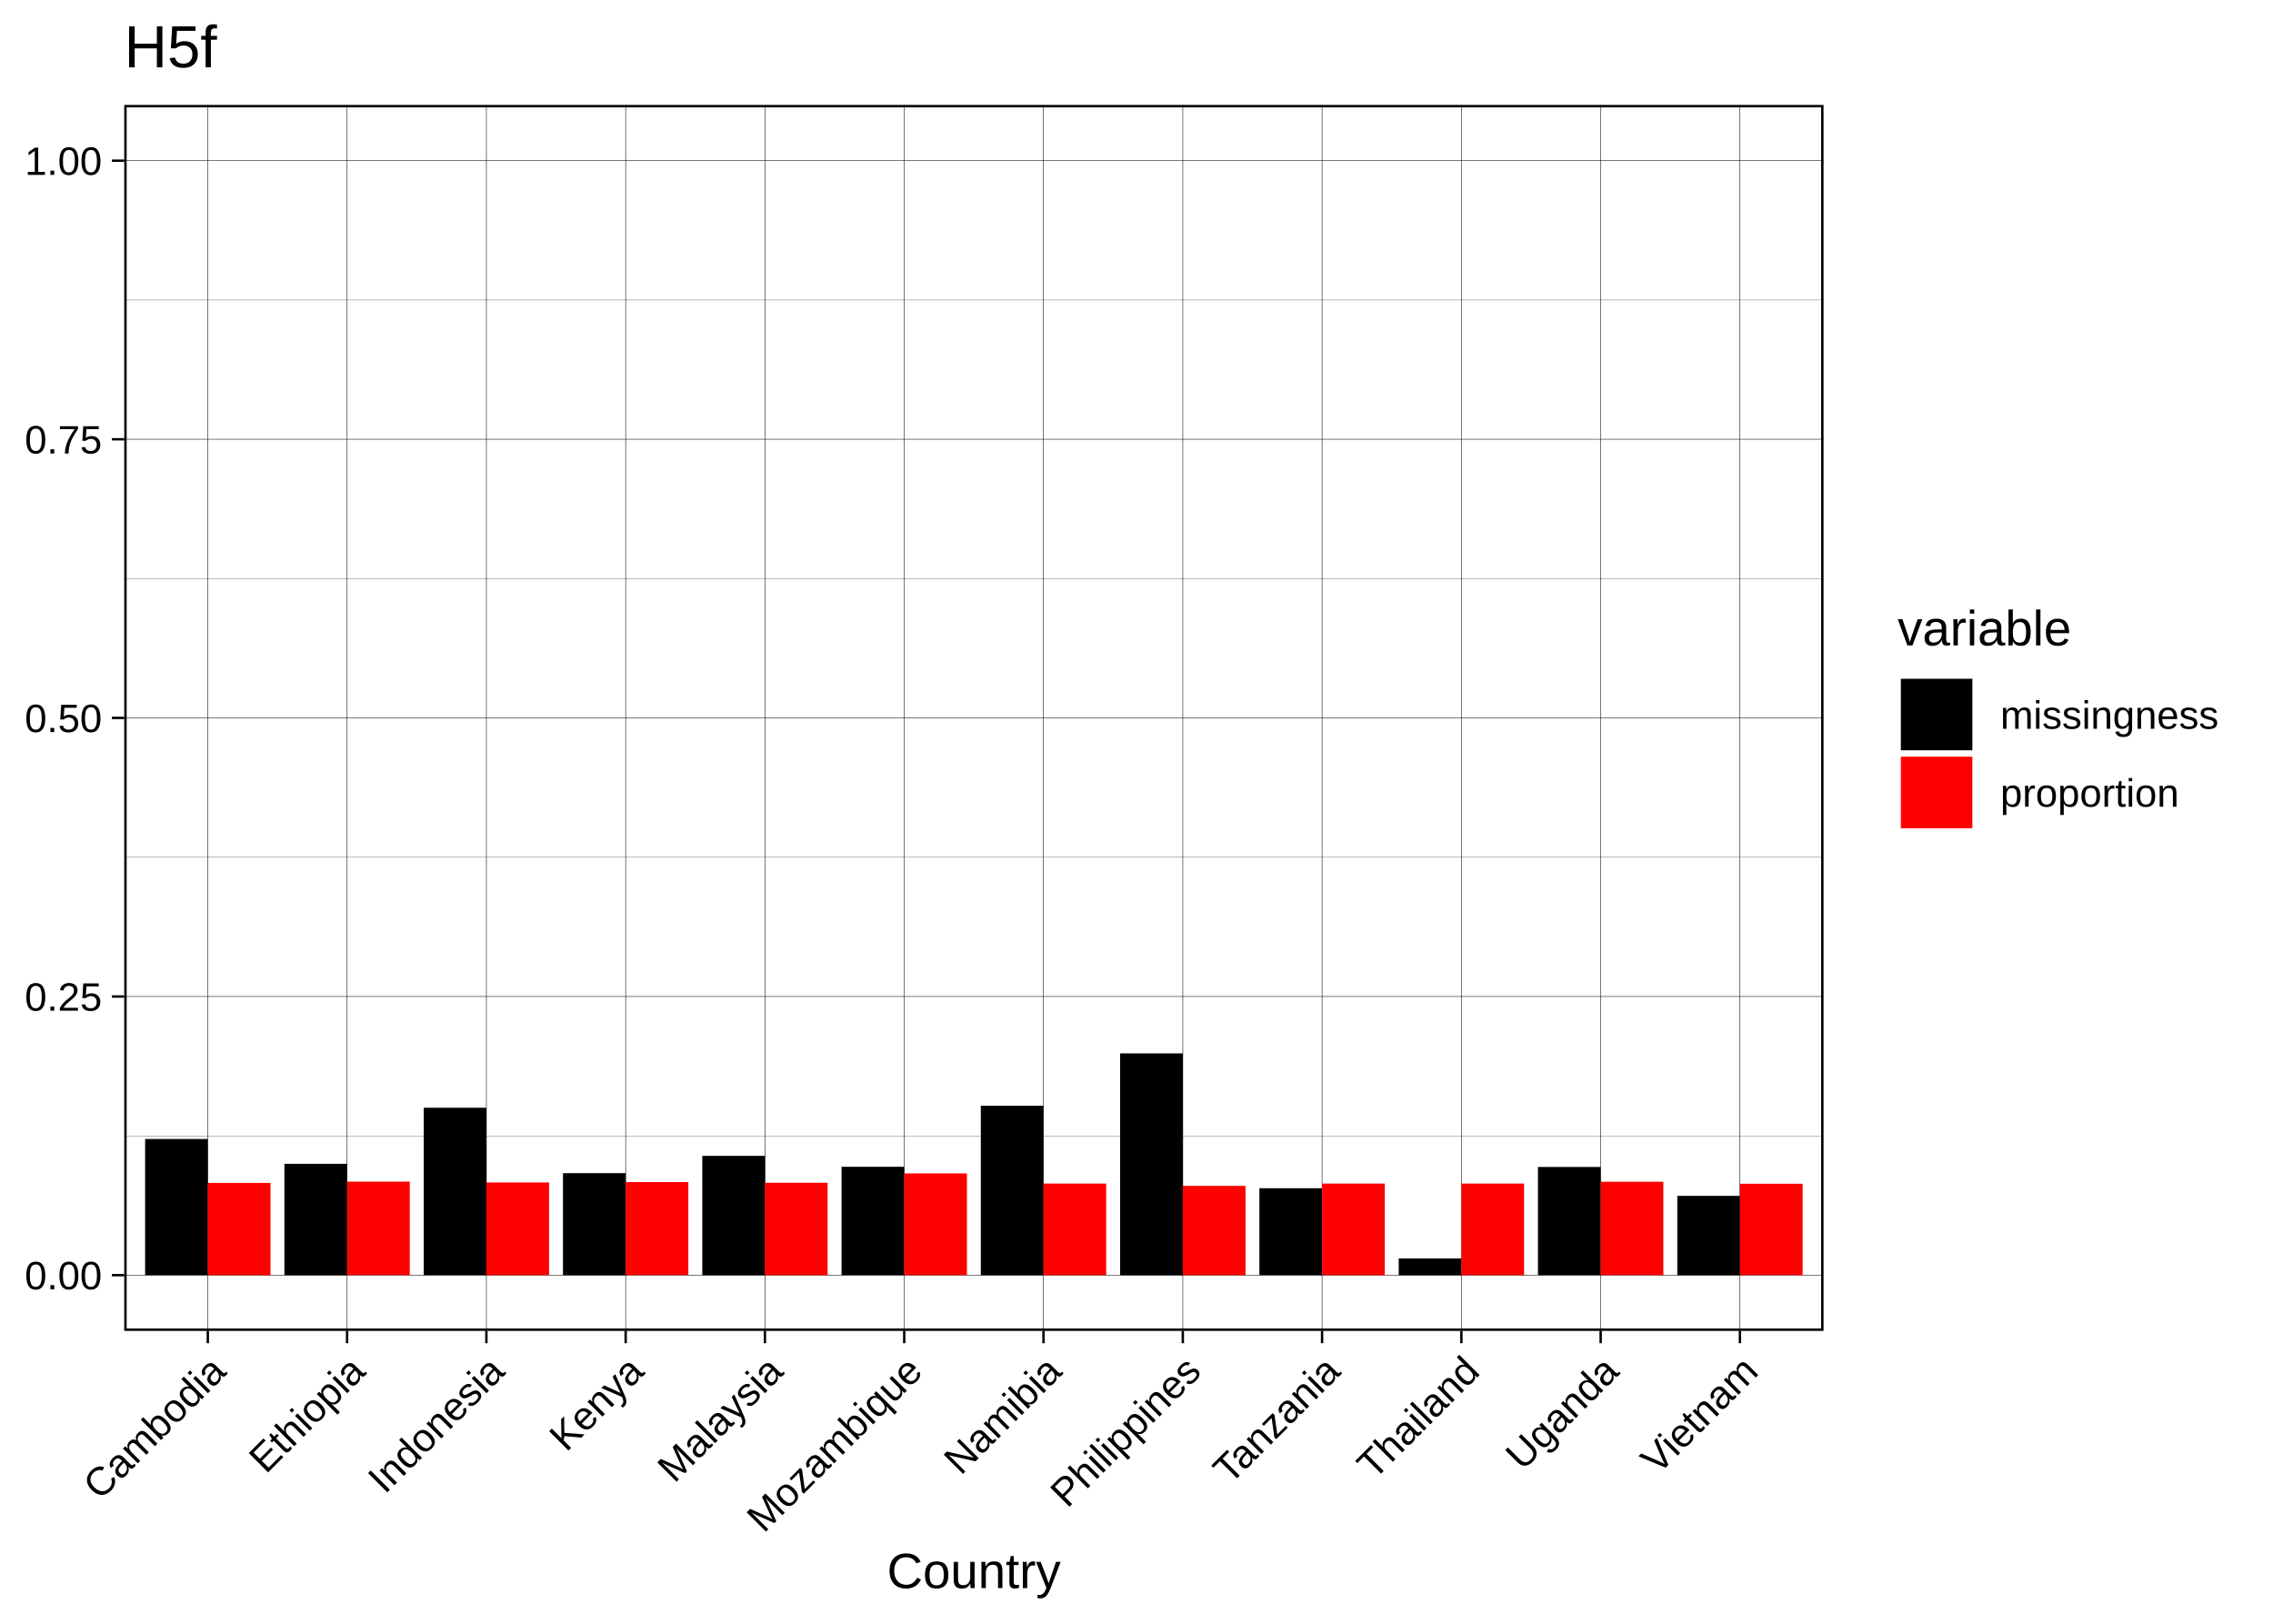
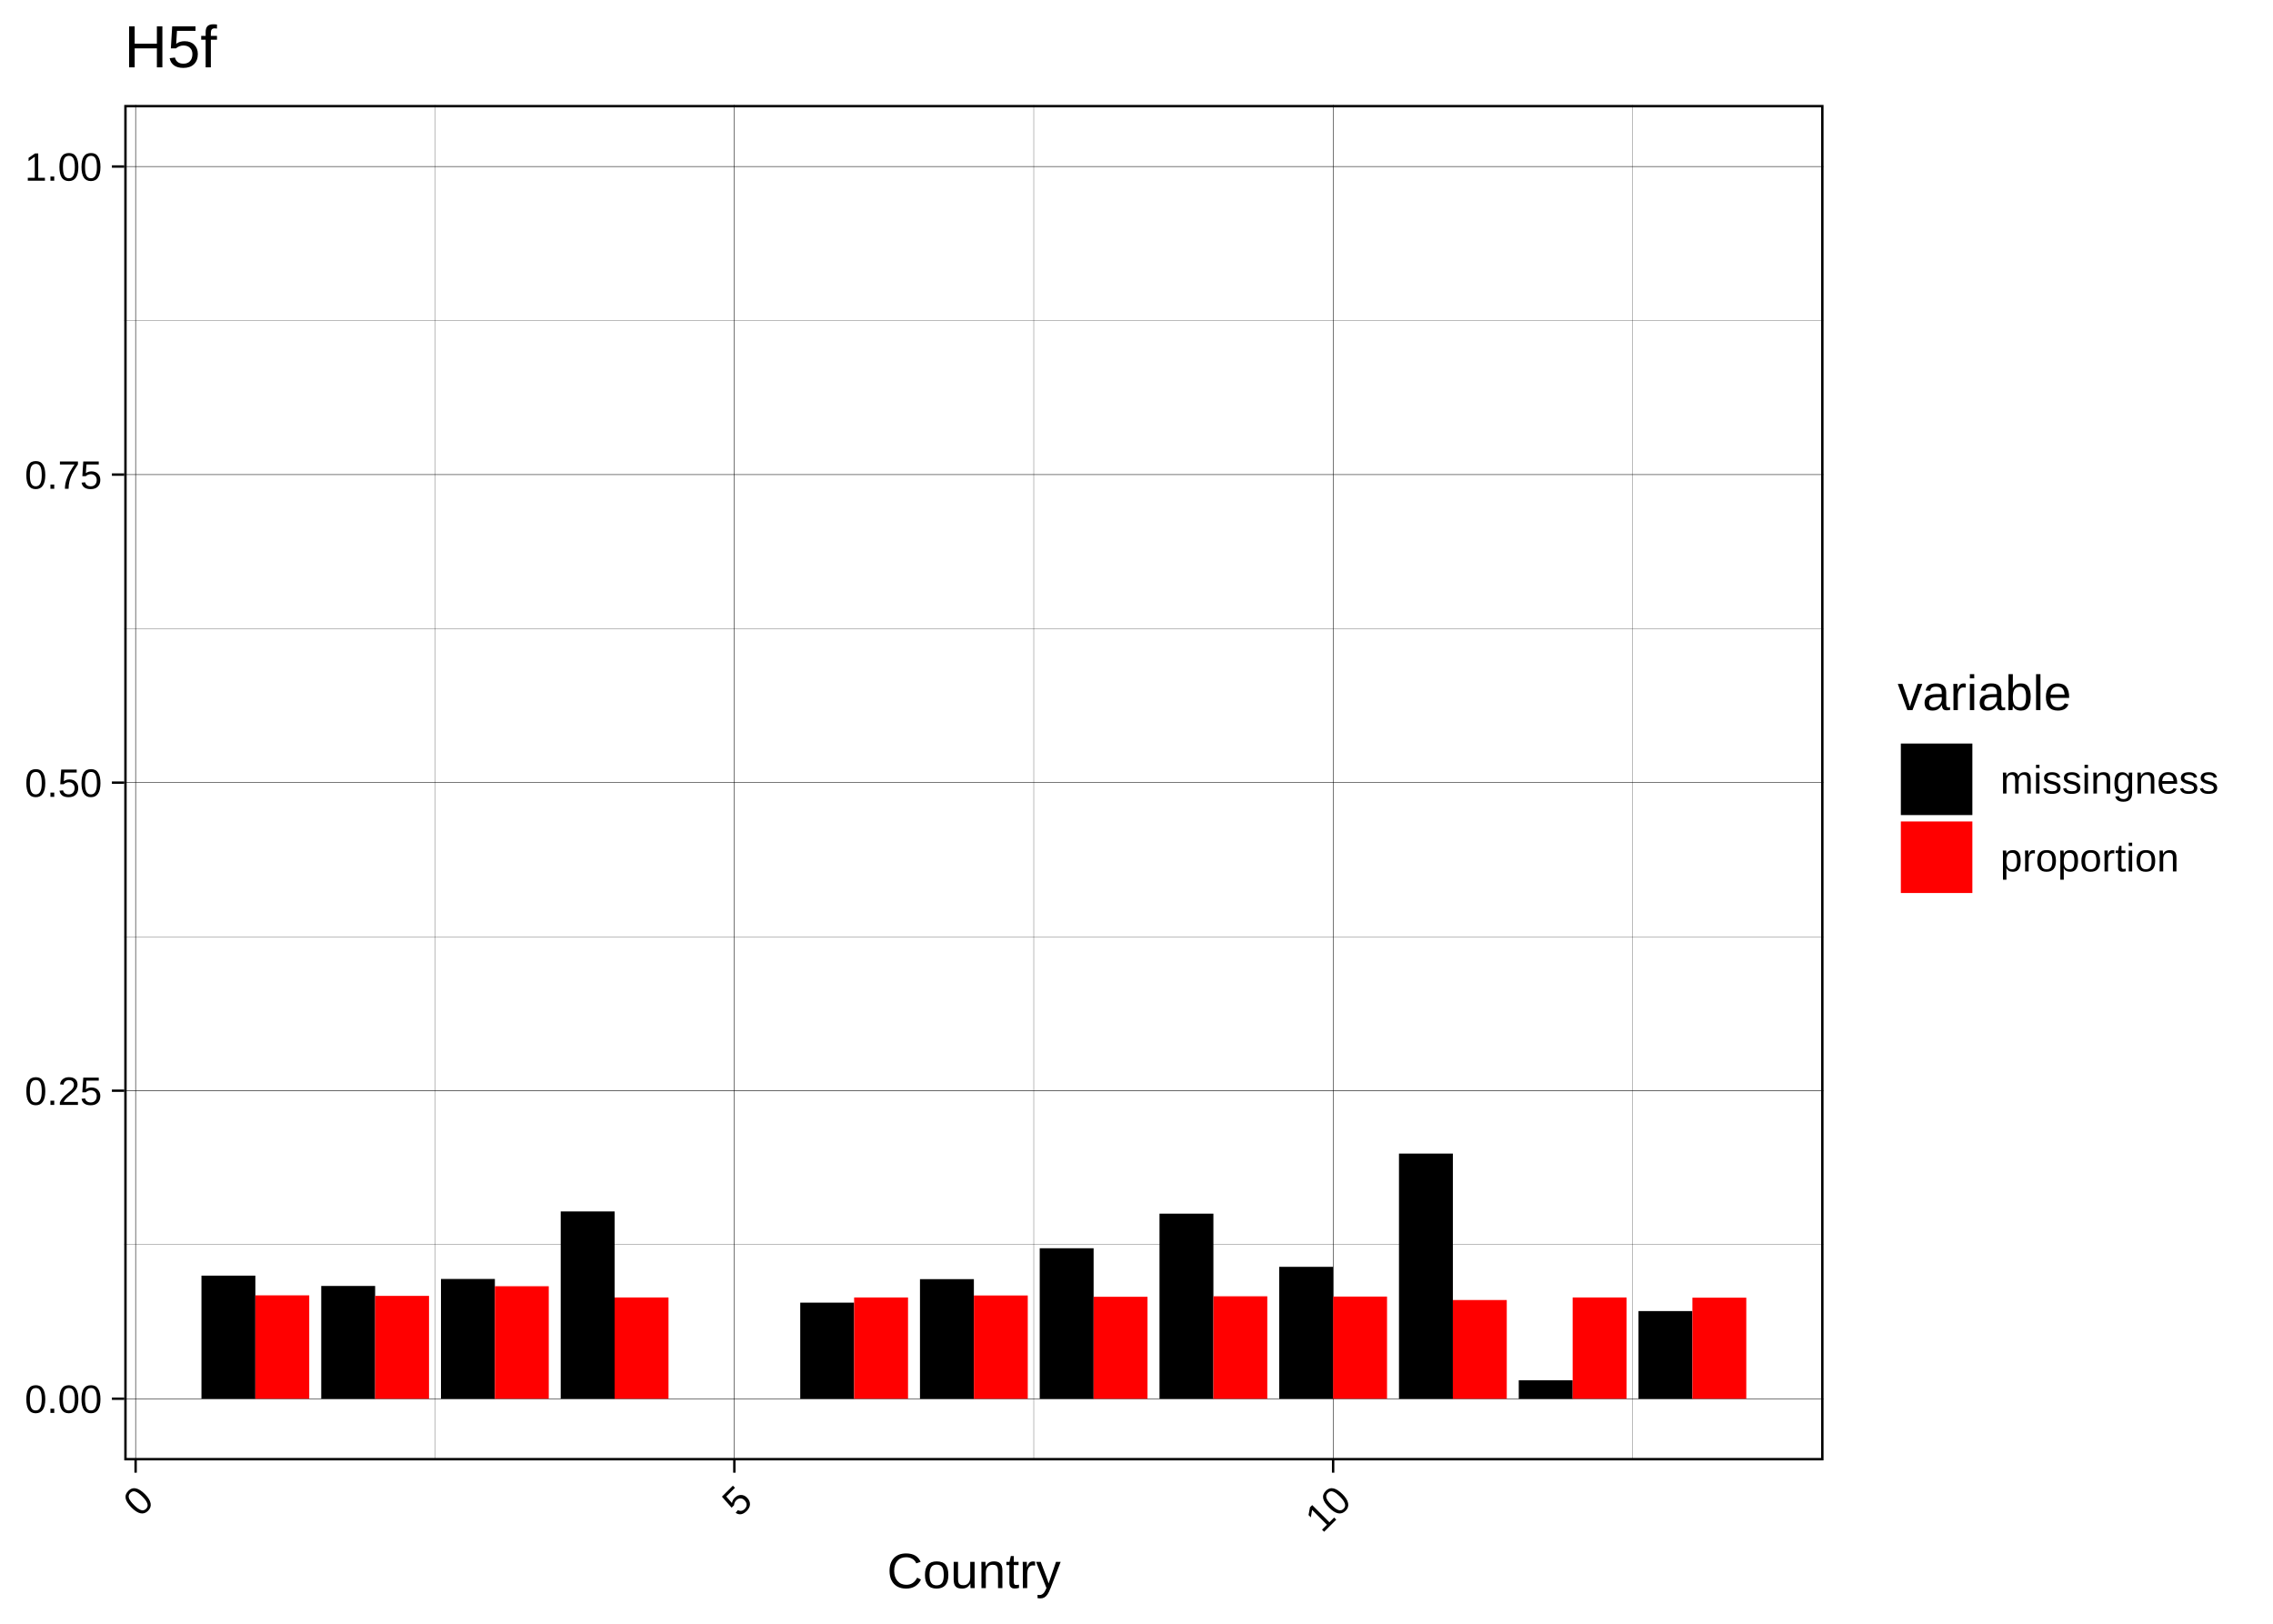
<svg xmlns="http://www.w3.org/2000/svg" class="svglite" width="504.00pt" height="360.00pt" viewBox="0 0 504.00 360.00">
  <defs>
    <style type="text/css">
    .svglite line, .svglite polyline, .svglite polygon, .svglite path, .svglite rect, .svglite circle {
      fill: none;
      stroke: #000000;
      stroke-linecap: round;
      stroke-linejoin: round;
      stroke-miterlimit: 10.00;
    }
    .svglite text {
      white-space: pre;
    }
  </style>
  </defs>
  <rect width="100%" height="100%" style="stroke: none; fill: #FFFFFF;" />
  <defs>
    <clipPath id="cpMC4wMHw1MDQuMDB8MC4wMHwzNjAuMDA=">
      <rect x="0.00" y="0.00" width="504.00" height="360.00" />
    </clipPath>
  </defs>
  <g clip-path="url(#cpMC4wMHw1MDQuMDB8MC4wMHwzNjAuMDA=)">
    <rect x="0" y="0.00" width="504.00" height="360.00" style="stroke-width: 1.07; stroke: #FFFFFF; fill: #FFFFFF;" />
  </g>
  <defs>
-     <clipPath id="cpMjcuNTV8NDA0LjMzfDIzLjI3fDI5NS4wNw==">
-       <rect x="27.55" y="23.27" width="376.79" height="271.80" />
+     <clipPath id="cpMjcuNTV8NDA0LjMzfDIzLjI3fDMyMy43Nw==">
+       <rect x="27.55" y="23.27" width="376.79" height="300.51" />
    </clipPath>
  </defs>
-   <g clip-path="url(#cpMjcuNTV8NDA0LjMzfDIzLjI3fDI5NS4wNw==)">
-     <rect x="27.55" y="23.27" width="376.79" height="271.80" style="stroke-width: 1.07; stroke: none; fill: #FFFFFF;" />
-     <polyline points="27.55,251.83 404.33,251.83 " style="stroke-width: 0.053; stroke-linecap: butt;" />
-     <polyline points="27.55,190.05 404.33,190.05 " style="stroke-width: 0.053; stroke-linecap: butt;" />
-     <polyline points="27.55,128.28 404.33,128.28 " style="stroke-width: 0.053; stroke-linecap: butt;" />
-     <polyline points="27.55,66.51 404.33,66.51 " style="stroke-width: 0.053; stroke-linecap: butt;" />
-     <polyline points="27.55,282.71 404.33,282.71 " style="stroke-width: 0.11; stroke-linecap: butt;" />
-     <polyline points="27.55,220.94 404.33,220.94 " style="stroke-width: 0.11; stroke-linecap: butt;" />
-     <polyline points="27.55,159.17 404.33,159.17 " style="stroke-width: 0.11; stroke-linecap: butt;" />
-     <polyline points="27.55,97.39 404.33,97.39 " style="stroke-width: 0.11; stroke-linecap: butt;" />
-     <polyline points="27.55,35.62 404.33,35.62 " style="stroke-width: 0.11; stroke-linecap: butt;" />
-     <polyline points="46.08,295.07 46.08,23.27 " style="stroke-width: 0.11; stroke-linecap: butt;" />
-     <polyline points="76.96,295.07 76.96,23.27 " style="stroke-width: 0.11; stroke-linecap: butt;" />
-     <polyline points="107.85,295.07 107.85,23.27 " style="stroke-width: 0.11; stroke-linecap: butt;" />
-     <polyline points="138.73,295.07 138.73,23.27 " style="stroke-width: 0.11; stroke-linecap: butt;" />
-     <polyline points="169.61,295.07 169.61,23.27 " style="stroke-width: 0.11; stroke-linecap: butt;" />
-     <polyline points="200.50,295.07 200.50,23.27 " style="stroke-width: 0.11; stroke-linecap: butt;" />
-     <polyline points="231.38,295.07 231.38,23.27 " style="stroke-width: 0.11; stroke-linecap: butt;" />
-     <polyline points="262.27,295.07 262.27,23.27 " style="stroke-width: 0.11; stroke-linecap: butt;" />
-     <polyline points="293.15,295.07 293.15,23.27 " style="stroke-width: 0.11; stroke-linecap: butt;" />
-     <polyline points="324.04,295.07 324.04,23.27 " style="stroke-width: 0.11; stroke-linecap: butt;" />
-     <polyline points="354.92,295.07 354.92,23.27 " style="stroke-width: 0.11; stroke-linecap: butt;" />
-     <polyline points="385.80,295.07 385.80,23.27 " style="stroke-width: 0.11; stroke-linecap: butt;" />
-     <rect x="63.06" y="258.03" width="13.90" height="24.69" style="stroke-width: 1.07; stroke: none; stroke-linecap: butt; stroke-linejoin: miter; fill: #000000;" />
-     <rect x="124.83" y="260.10" width="13.90" height="22.62" style="stroke-width: 1.07; stroke: none; stroke-linecap: butt; stroke-linejoin: miter; fill: #000000;" />
-     <rect x="186.60" y="258.69" width="13.90" height="24.02" style="stroke-width: 1.07; stroke: none; stroke-linecap: butt; stroke-linejoin: miter; fill: #000000;" />
-     <rect x="217.48" y="245.16" width="13.90" height="37.56" style="stroke-width: 1.07; stroke: none; stroke-linecap: butt; stroke-linejoin: miter; fill: #000000;" />
-     <rect x="279.25" y="263.44" width="13.90" height="19.27" style="stroke-width: 1.07; stroke: none; stroke-linecap: butt; stroke-linejoin: miter; fill: #000000;" />
-     <rect x="341.02" y="258.73" width="13.90" height="23.98" style="stroke-width: 1.07; stroke: none; stroke-linecap: butt; stroke-linejoin: miter; fill: #000000;" />
-     <rect x="32.18" y="252.53" width="13.90" height="30.18" style="stroke-width: 1.07; stroke: none; stroke-linecap: butt; stroke-linejoin: miter; fill: #000000;" />
-     <rect x="93.95" y="245.60" width="13.90" height="37.11" style="stroke-width: 1.07; stroke: none; stroke-linecap: butt; stroke-linejoin: miter; fill: #000000;" />
-     <rect x="155.72" y="256.27" width="13.90" height="26.45" style="stroke-width: 1.07; stroke: none; stroke-linecap: butt; stroke-linejoin: miter; fill: #000000;" />
-     <rect x="248.37" y="233.55" width="13.90" height="49.17" style="stroke-width: 1.07; stroke: none; stroke-linecap: butt; stroke-linejoin: miter; fill: #000000;" />
-     <rect x="310.14" y="279.01" width="13.90" height="3.71" style="stroke-width: 1.07; stroke: none; stroke-linecap: butt; stroke-linejoin: miter; fill: #000000;" />
-     <rect x="371.91" y="265.14" width="13.90" height="17.58" style="stroke-width: 1.07; stroke: none; stroke-linecap: butt; stroke-linejoin: miter; fill: #000000;" />
-     <rect x="76.96" y="261.98" width="13.90" height="20.73" style="stroke-width: 1.07; stroke: none; stroke-linecap: butt; stroke-linejoin: miter; fill: #FF0000;" />
-     <rect x="138.73" y="262.08" width="13.90" height="20.63" style="stroke-width: 1.07; stroke: none; stroke-linecap: butt; stroke-linejoin: miter; fill: #FF0000;" />
-     <rect x="200.50" y="260.16" width="13.90" height="22.56" style="stroke-width: 1.07; stroke: none; stroke-linecap: butt; stroke-linejoin: miter; fill: #FF0000;" />
-     <rect x="231.38" y="262.41" width="13.90" height="20.31" style="stroke-width: 1.07; stroke: none; stroke-linecap: butt; stroke-linejoin: miter; fill: #FF0000;" />
-     <rect x="293.15" y="262.41" width="13.90" height="20.31" style="stroke-width: 1.07; stroke: none; stroke-linecap: butt; stroke-linejoin: miter; fill: #FF0000;" />
-     <rect x="354.92" y="262.00" width="13.90" height="20.71" style="stroke-width: 1.07; stroke: none; stroke-linecap: butt; stroke-linejoin: miter; fill: #FF0000;" />
-     <rect x="46.08" y="262.27" width="13.90" height="20.45" style="stroke-width: 1.07; stroke: none; stroke-linecap: butt; stroke-linejoin: miter; fill: #FF0000;" />
-     <rect x="107.85" y="262.17" width="13.90" height="20.55" style="stroke-width: 1.07; stroke: none; stroke-linecap: butt; stroke-linejoin: miter; fill: #FF0000;" />
-     <rect x="169.61" y="262.23" width="13.90" height="20.49" style="stroke-width: 1.07; stroke: none; stroke-linecap: butt; stroke-linejoin: miter; fill: #FF0000;" />
-     <rect x="262.27" y="262.92" width="13.90" height="19.80" style="stroke-width: 1.07; stroke: none; stroke-linecap: butt; stroke-linejoin: miter; fill: #FF0000;" />
-     <rect x="324.04" y="262.41" width="13.90" height="20.31" style="stroke-width: 1.07; stroke: none; stroke-linecap: butt; stroke-linejoin: miter; fill: #FF0000;" />
-     <rect x="385.80" y="262.45" width="13.90" height="20.26" style="stroke-width: 1.07; stroke: none; stroke-linecap: butt; stroke-linejoin: miter; fill: #FF0000;" />
-     <rect x="27.55" y="23.27" width="376.79" height="271.80" style="stroke-width: 1.07;" />
+   <g clip-path="url(#cpMjcuNTV8NDA0LjMzfDIzLjI3fDMyMy43Nw==)">
+     <rect x="27.55" y="23.27" width="376.79" height="300.51" style="stroke-width: 1.07; stroke: none; fill: #FFFFFF;" />
+     <polyline points="27.55,275.97 404.33,275.97 " style="stroke-width: 0.053; stroke-linecap: butt;" />
+     <polyline points="27.55,207.67 404.33,207.67 " style="stroke-width: 0.053; stroke-linecap: butt;" />
+     <polyline points="27.55,139.37 404.33,139.37 " style="stroke-width: 0.053; stroke-linecap: butt;" />
+     <polyline points="27.55,71.07 404.33,71.07 " style="stroke-width: 0.053; stroke-linecap: butt;" />
+     <polyline points="96.45,323.77 96.45,23.27 " style="stroke-width: 0.053; stroke-linecap: butt;" />
+     <polyline points="229.22,323.77 229.22,23.27 " style="stroke-width: 0.053; stroke-linecap: butt;" />
+     <polyline points="361.98,323.77 361.98,23.27 " style="stroke-width: 0.053; stroke-linecap: butt;" />
+     <polyline points="27.55,310.11 404.33,310.11 " style="stroke-width: 0.11; stroke-linecap: butt;" />
+     <polyline points="27.55,241.82 404.33,241.82 " style="stroke-width: 0.11; stroke-linecap: butt;" />
+     <polyline points="27.55,173.52 404.33,173.52 " style="stroke-width: 0.11; stroke-linecap: butt;" />
+     <polyline points="27.55,105.22 404.33,105.22 " style="stroke-width: 0.11; stroke-linecap: butt;" />
+     <polyline points="27.55,36.92 404.33,36.92 " style="stroke-width: 0.11; stroke-linecap: butt;" />
+     <polyline points="30.07,323.77 30.07,23.27 " style="stroke-width: 0.11; stroke-linecap: butt;" />
+     <polyline points="162.83,323.77 162.83,23.27 " style="stroke-width: 0.11; stroke-linecap: butt;" />
+     <polyline points="295.60,323.77 295.60,23.27 " style="stroke-width: 0.11; stroke-linecap: butt;" />
+     <rect x="44.67" y="282.82" width="11.95" height="27.29" style="stroke-width: 1.07; stroke: none; stroke-linecap: butt; stroke-linejoin: miter; fill: #000000;" />
+     <rect x="71.23" y="285.11" width="11.95" height="25.01" style="stroke-width: 1.07; stroke: none; stroke-linecap: butt; stroke-linejoin: miter; fill: #000000;" />
+     <rect x="97.78" y="283.56" width="11.95" height="26.56" style="stroke-width: 1.07; stroke: none; stroke-linecap: butt; stroke-linejoin: miter; fill: #000000;" />
+     <rect x="124.33" y="268.59" width="11.95" height="41.52" style="stroke-width: 1.07; stroke: none; stroke-linecap: butt; stroke-linejoin: miter; fill: #000000;" />
+     <rect x="177.44" y="288.81" width="11.95" height="21.31" style="stroke-width: 1.07; stroke: none; stroke-linecap: butt; stroke-linejoin: miter; fill: #000000;" />
+     <rect x="203.99" y="283.60" width="11.95" height="26.52" style="stroke-width: 1.07; stroke: none; stroke-linecap: butt; stroke-linejoin: miter; fill: #000000;" />
+     <rect x="230.54" y="276.75" width="11.95" height="33.37" style="stroke-width: 1.07; stroke: none; stroke-linecap: butt; stroke-linejoin: miter; fill: #000000;" />
+     <rect x="257.10" y="269.08" width="11.95" height="41.03" style="stroke-width: 1.07; stroke: none; stroke-linecap: butt; stroke-linejoin: miter; fill: #000000;" />
+     <rect x="283.65" y="280.87" width="11.95" height="29.24" style="stroke-width: 1.07; stroke: none; stroke-linecap: butt; stroke-linejoin: miter; fill: #000000;" />
+     <rect x="310.20" y="255.76" width="11.95" height="54.36" style="stroke-width: 1.07; stroke: none; stroke-linecap: butt; stroke-linejoin: miter; fill: #000000;" />
+     <rect x="336.76" y="306.02" width="11.95" height="4.10" style="stroke-width: 1.07; stroke: none; stroke-linecap: butt; stroke-linejoin: miter; fill: #000000;" />
+     <rect x="363.31" y="290.68" width="11.95" height="19.44" style="stroke-width: 1.07; stroke: none; stroke-linecap: butt; stroke-linejoin: miter; fill: #000000;" />
+     <rect x="56.62" y="287.19" width="11.95" height="22.92" style="stroke-width: 1.07; stroke: none; stroke-linecap: butt; stroke-linejoin: miter; fill: #FF0000;" />
+     <rect x="83.18" y="287.31" width="11.95" height="22.81" style="stroke-width: 1.07; stroke: none; stroke-linecap: butt; stroke-linejoin: miter; fill: #FF0000;" />
+     <rect x="109.73" y="285.17" width="11.95" height="24.94" style="stroke-width: 1.07; stroke: none; stroke-linecap: butt; stroke-linejoin: miter; fill: #FF0000;" />
+     <rect x="136.28" y="287.66" width="11.95" height="22.45" style="stroke-width: 1.07; stroke: none; stroke-linecap: butt; stroke-linejoin: miter; fill: #FF0000;" />
+     <rect x="189.39" y="287.66" width="11.95" height="22.45" style="stroke-width: 1.07; stroke: none; stroke-linecap: butt; stroke-linejoin: miter; fill: #FF0000;" />
+     <rect x="215.94" y="287.22" width="11.95" height="22.90" style="stroke-width: 1.07; stroke: none; stroke-linecap: butt; stroke-linejoin: miter; fill: #FF0000;" />
+     <rect x="242.49" y="287.51" width="11.95" height="22.61" style="stroke-width: 1.07; stroke: none; stroke-linecap: butt; stroke-linejoin: miter; fill: #FF0000;" />
+     <rect x="269.05" y="287.40" width="11.95" height="22.72" style="stroke-width: 1.07; stroke: none; stroke-linecap: butt; stroke-linejoin: miter; fill: #FF0000;" />
+     <rect x="295.60" y="287.46" width="11.95" height="22.65" style="stroke-width: 1.07; stroke: none; stroke-linecap: butt; stroke-linejoin: miter; fill: #FF0000;" />
+     <rect x="322.15" y="288.23" width="11.95" height="21.89" style="stroke-width: 1.07; stroke: none; stroke-linecap: butt; stroke-linejoin: miter; fill: #FF0000;" />
+     <rect x="348.71" y="287.66" width="11.95" height="22.45" style="stroke-width: 1.07; stroke: none; stroke-linecap: butt; stroke-linejoin: miter; fill: #FF0000;" />
+     <rect x="375.26" y="287.71" width="11.95" height="22.40" style="stroke-width: 1.07; stroke: none; stroke-linecap: butt; stroke-linejoin: miter; fill: #FF0000;" />
+     <rect x="27.55" y="23.27" width="376.79" height="300.51" style="stroke-width: 1.07;" />
  </g>
  <g clip-path="url(#cpMC4wMHw1MDQuMDB8MC4wMHwzNjAuMDA=)">
-     <text x="22.62" y="285.86" text-anchor="end" style="font-size: 8.80px; font-family: &quot;Arial&quot;;" textLength="17.14px" lengthAdjust="spacingAndGlyphs">0.00</text>
-     <text x="22.62" y="224.09" text-anchor="end" style="font-size: 8.80px; font-family: &quot;Arial&quot;;" textLength="17.14px" lengthAdjust="spacingAndGlyphs">0.25</text>
-     <text x="22.62" y="162.32" text-anchor="end" style="font-size: 8.80px; font-family: &quot;Arial&quot;;" textLength="17.14px" lengthAdjust="spacingAndGlyphs">0.50</text>
-     <text x="22.62" y="100.54" text-anchor="end" style="font-size: 8.80px; font-family: &quot;Arial&quot;;" textLength="17.14px" lengthAdjust="spacingAndGlyphs">0.75</text>
-     <text x="22.62" y="38.77" text-anchor="end" style="font-size: 8.80px; font-family: &quot;Arial&quot;;" textLength="17.14px" lengthAdjust="spacingAndGlyphs">1.00</text>
-     <polyline points="24.81,282.71 27.55,282.71 " style="stroke-width: 0.53; stroke-linecap: butt;" />
-     <polyline points="24.81,220.94 27.55,220.94 " style="stroke-width: 0.53; stroke-linecap: butt;" />
-     <polyline points="24.81,159.17 27.55,159.17 " style="stroke-width: 0.53; stroke-linecap: butt;" />
-     <polyline points="24.81,97.39 27.55,97.39 " style="stroke-width: 0.53; stroke-linecap: butt;" />
-     <polyline points="24.81,35.62 27.55,35.62 " style="stroke-width: 0.53; stroke-linecap: butt;" />
-     <polyline points="46.08,297.81 46.08,295.07 " style="stroke-width: 0.53; stroke-linecap: butt;" />
-     <polyline points="76.96,297.81 76.96,295.07 " style="stroke-width: 0.53; stroke-linecap: butt;" />
-     <polyline points="107.85,297.81 107.85,295.07 " style="stroke-width: 0.53; stroke-linecap: butt;" />
-     <polyline points="138.73,297.81 138.73,295.07 " style="stroke-width: 0.53; stroke-linecap: butt;" />
-     <polyline points="169.61,297.81 169.61,295.07 " style="stroke-width: 0.53; stroke-linecap: butt;" />
-     <polyline points="200.50,297.81 200.50,295.07 " style="stroke-width: 0.53; stroke-linecap: butt;" />
-     <polyline points="231.38,297.81 231.38,295.07 " style="stroke-width: 0.53; stroke-linecap: butt;" />
-     <polyline points="262.27,297.81 262.27,295.07 " style="stroke-width: 0.53; stroke-linecap: butt;" />
-     <polyline points="293.15,297.81 293.15,295.07 " style="stroke-width: 0.53; stroke-linecap: butt;" />
-     <polyline points="324.04,297.81 324.04,295.07 " style="stroke-width: 0.53; stroke-linecap: butt;" />
-     <polyline points="354.92,297.81 354.92,295.07 " style="stroke-width: 0.53; stroke-linecap: butt;" />
-     <polyline points="385.80,297.81 385.80,295.07 " style="stroke-width: 0.53; stroke-linecap: butt;" />
-     <text transform="translate(50.53,304.46) rotate(-45)" text-anchor="end" style="font-size: 8.80px; font-family: &quot;Arial&quot;;" textLength="40.11px" lengthAdjust="spacingAndGlyphs">Cambodia</text>
-     <text transform="translate(81.42,304.46) rotate(-45)" text-anchor="end" style="font-size: 8.80px; font-family: &quot;Arial&quot;;" textLength="31.80px" lengthAdjust="spacingAndGlyphs">Ethiopia</text>
-     <text transform="translate(112.30,304.46) rotate(-45)" text-anchor="end" style="font-size: 8.80px; font-family: &quot;Arial&quot;;" textLength="38.17px" lengthAdjust="spacingAndGlyphs">Indonesia</text>
-     <text transform="translate(143.18,304.46) rotate(-45)" text-anchor="end" style="font-size: 8.80px; font-family: &quot;Arial&quot;;" textLength="24.96px" lengthAdjust="spacingAndGlyphs">Kenya</text>
-     <text transform="translate(174.07,304.46) rotate(-45)" text-anchor="end" style="font-size: 8.80px; font-family: &quot;Arial&quot;;" textLength="34.72px" lengthAdjust="spacingAndGlyphs">Malaysia</text>
-     <text transform="translate(204.95,304.46) rotate(-45)" text-anchor="end" style="font-size: 8.80px; font-family: &quot;Arial&quot;;" textLength="50.39px" lengthAdjust="spacingAndGlyphs">Mozambique</text>
-     <text transform="translate(235.84,304.46) rotate(-45)" text-anchor="end" style="font-size: 8.80px; font-family: &quot;Arial&quot;;" textLength="32.27px" lengthAdjust="spacingAndGlyphs">Namibia</text>
-     <text transform="translate(266.72,304.46) rotate(-45)" text-anchor="end" style="font-size: 8.80px; font-family: &quot;Arial&quot;;" textLength="42.55px" lengthAdjust="spacingAndGlyphs">Philippines</text>
-     <text transform="translate(297.61,304.46) rotate(-45)" text-anchor="end" style="font-size: 8.80px; font-family: &quot;Arial&quot;;" textLength="35.23px" lengthAdjust="spacingAndGlyphs">Tanzania</text>
-     <text transform="translate(328.49,304.46) rotate(-45)" text-anchor="end" style="font-size: 8.80px; font-family: &quot;Arial&quot;;" textLength="33.75px" lengthAdjust="spacingAndGlyphs">Thailand</text>
-     <text transform="translate(359.37,304.46) rotate(-45)" text-anchor="end" style="font-size: 8.80px; font-family: &quot;Arial&quot;;" textLength="30.83px" lengthAdjust="spacingAndGlyphs">Uganda</text>
-     <text transform="translate(390.26,304.46) rotate(-45)" text-anchor="end" style="font-size: 8.80px; font-family: &quot;Arial&quot;;" textLength="32.13px" lengthAdjust="spacingAndGlyphs">Vietnam</text>
+     <text x="22.62" y="313.26" text-anchor="end" style="font-size: 8.80px; font-family: &quot;Arial&quot;;" textLength="17.14px" lengthAdjust="spacingAndGlyphs">0.00</text>
+     <text x="22.62" y="244.97" text-anchor="end" style="font-size: 8.80px; font-family: &quot;Arial&quot;;" textLength="17.14px" lengthAdjust="spacingAndGlyphs">0.25</text>
+     <text x="22.62" y="176.67" text-anchor="end" style="font-size: 8.80px; font-family: &quot;Arial&quot;;" textLength="17.14px" lengthAdjust="spacingAndGlyphs">0.50</text>
+     <text x="22.62" y="108.37" text-anchor="end" style="font-size: 8.80px; font-family: &quot;Arial&quot;;" textLength="17.14px" lengthAdjust="spacingAndGlyphs">0.75</text>
+     <text x="22.62" y="40.07" text-anchor="end" style="font-size: 8.80px; font-family: &quot;Arial&quot;;" textLength="17.14px" lengthAdjust="spacingAndGlyphs">1.00</text>
+     <polyline points="24.81,310.11 27.55,310.11 " style="stroke-width: 0.53; stroke-linecap: butt;" />
+     <polyline points="24.81,241.82 27.55,241.82 " style="stroke-width: 0.53; stroke-linecap: butt;" />
+     <polyline points="24.81,173.52 27.55,173.52 " style="stroke-width: 0.53; stroke-linecap: butt;" />
+     <polyline points="24.81,105.22 27.55,105.22 " style="stroke-width: 0.53; stroke-linecap: butt;" />
+     <polyline points="24.81,36.92 27.55,36.92 " style="stroke-width: 0.53; stroke-linecap: butt;" />
+     <polyline points="30.07,326.51 30.07,323.77 " style="stroke-width: 0.53; stroke-linecap: butt;" />
+     <polyline points="162.83,326.51 162.83,323.77 " style="stroke-width: 0.53; stroke-linecap: butt;" />
+     <polyline points="295.60,326.51 295.60,323.77 " style="stroke-width: 0.53; stroke-linecap: butt;" />
+     <text transform="translate(34.52,333.16) rotate(-45)" text-anchor="end" style="font-size: 8.80px; font-family: &quot;Arial&quot;;" textLength="4.90px" lengthAdjust="spacingAndGlyphs">0</text>
+     <text transform="translate(167.29,333.16) rotate(-45)" text-anchor="end" style="font-size: 8.80px; font-family: &quot;Arial&quot;;" textLength="4.90px" lengthAdjust="spacingAndGlyphs">5</text>
+     <text transform="translate(300.05,333.16) rotate(-45)" text-anchor="end" style="font-size: 8.80px; font-family: &quot;Arial&quot;;" textLength="9.79px" lengthAdjust="spacingAndGlyphs">10</text>
    <text x="215.94" y="352.10" text-anchor="middle" style="font-size: 11.00px; font-family: &quot;Arial&quot;;" textLength="38.53px" lengthAdjust="spacingAndGlyphs">Country</text>
-     <rect x="415.29" y="128.51" width="83.23" height="61.32" style="stroke-width: 1.07; stroke: none; fill: #FFFFFF;" />
-     <text x="420.77" y="143.09" style="font-size: 11.00px; font-family: &quot;Arial&quot;;" textLength="38.53px" lengthAdjust="spacingAndGlyphs">variable</text>
-     <rect x="420.77" y="149.79" width="17.28" height="17.28" style="stroke-width: 1.07; stroke: none; fill: #FFFFFF;" />
-     <rect x="421.48" y="150.49" width="15.86" height="15.86" style="stroke-width: 1.07; stroke: none; stroke-linecap: butt; stroke-linejoin: miter; fill: #000000;" />
-     <rect x="420.77" y="167.07" width="17.28" height="17.28" style="stroke-width: 1.07; stroke: none; fill: #FFFFFF;" />
-     <rect x="421.48" y="167.77" width="15.86" height="15.86" style="stroke-width: 1.07; stroke: none; stroke-linecap: butt; stroke-linejoin: miter; fill: #FF0000;" />
-     <text x="443.53" y="161.58" style="font-size: 8.80px; font-family: &quot;Arial&quot;;" textLength="48.41px" lengthAdjust="spacingAndGlyphs">missingness</text>
-     <text x="443.53" y="178.86" style="font-size: 8.80px; font-family: &quot;Arial&quot;;" textLength="39.64px" lengthAdjust="spacingAndGlyphs">proportion</text>
+     <rect x="415.29" y="142.86" width="83.23" height="61.32" style="stroke-width: 1.07; stroke: none; fill: #FFFFFF;" />
+     <text x="420.77" y="157.44" style="font-size: 11.00px; font-family: &quot;Arial&quot;;" textLength="38.53px" lengthAdjust="spacingAndGlyphs">variable</text>
+     <rect x="420.77" y="164.14" width="17.28" height="17.28" style="stroke-width: 1.07; stroke: none; fill: #FFFFFF;" />
+     <rect x="421.48" y="164.85" width="15.86" height="15.86" style="stroke-width: 1.07; stroke: none; stroke-linecap: butt; stroke-linejoin: miter; fill: #000000;" />
+     <rect x="420.77" y="181.42" width="17.28" height="17.28" style="stroke-width: 1.07; stroke: none; fill: #FFFFFF;" />
+     <rect x="421.48" y="182.13" width="15.86" height="15.86" style="stroke-width: 1.07; stroke: none; stroke-linecap: butt; stroke-linejoin: miter; fill: #FF0000;" />
+     <text x="443.53" y="175.93" style="font-size: 8.80px; font-family: &quot;Arial&quot;;" textLength="48.41px" lengthAdjust="spacingAndGlyphs">missingness</text>
+     <text x="443.53" y="193.21" style="font-size: 8.80px; font-family: &quot;Arial&quot;;" textLength="39.64px" lengthAdjust="spacingAndGlyphs">proportion</text>
    <text x="27.55" y="14.93" style="font-size: 13.20px; font-family: &quot;Arial&quot;;" textLength="20.53px" lengthAdjust="spacingAndGlyphs">H5f</text>
  </g>
</svg>
